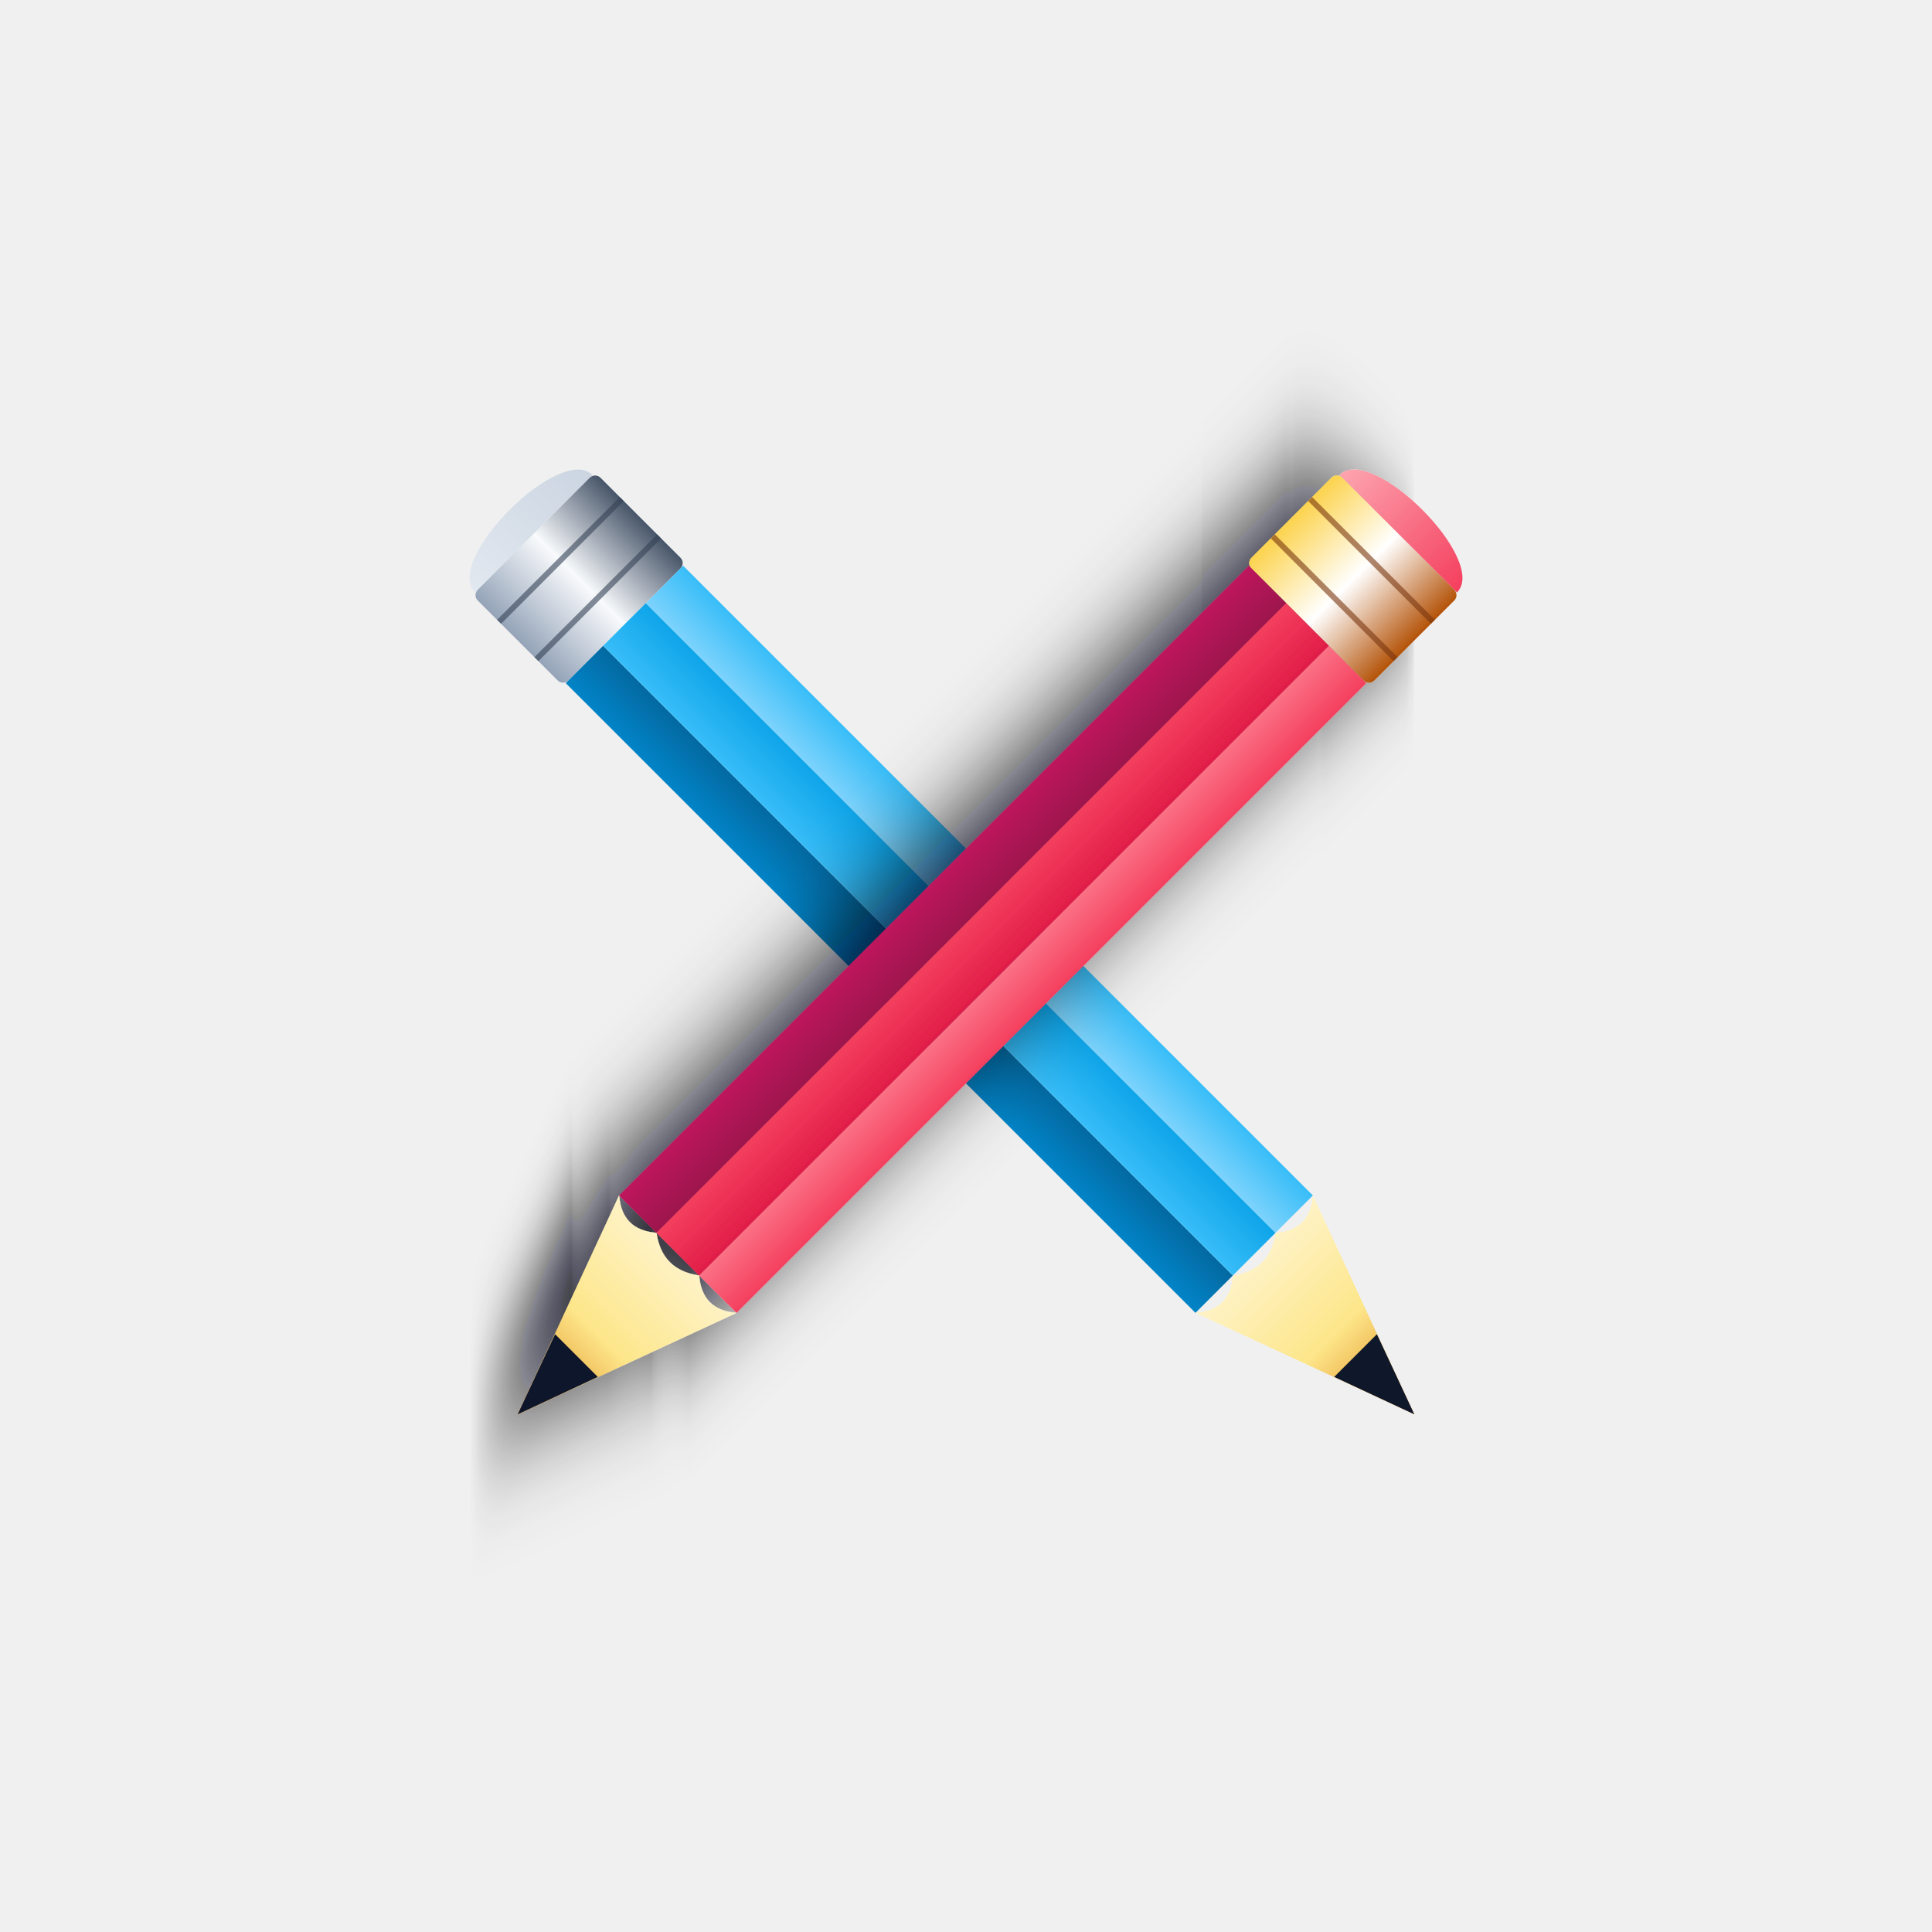
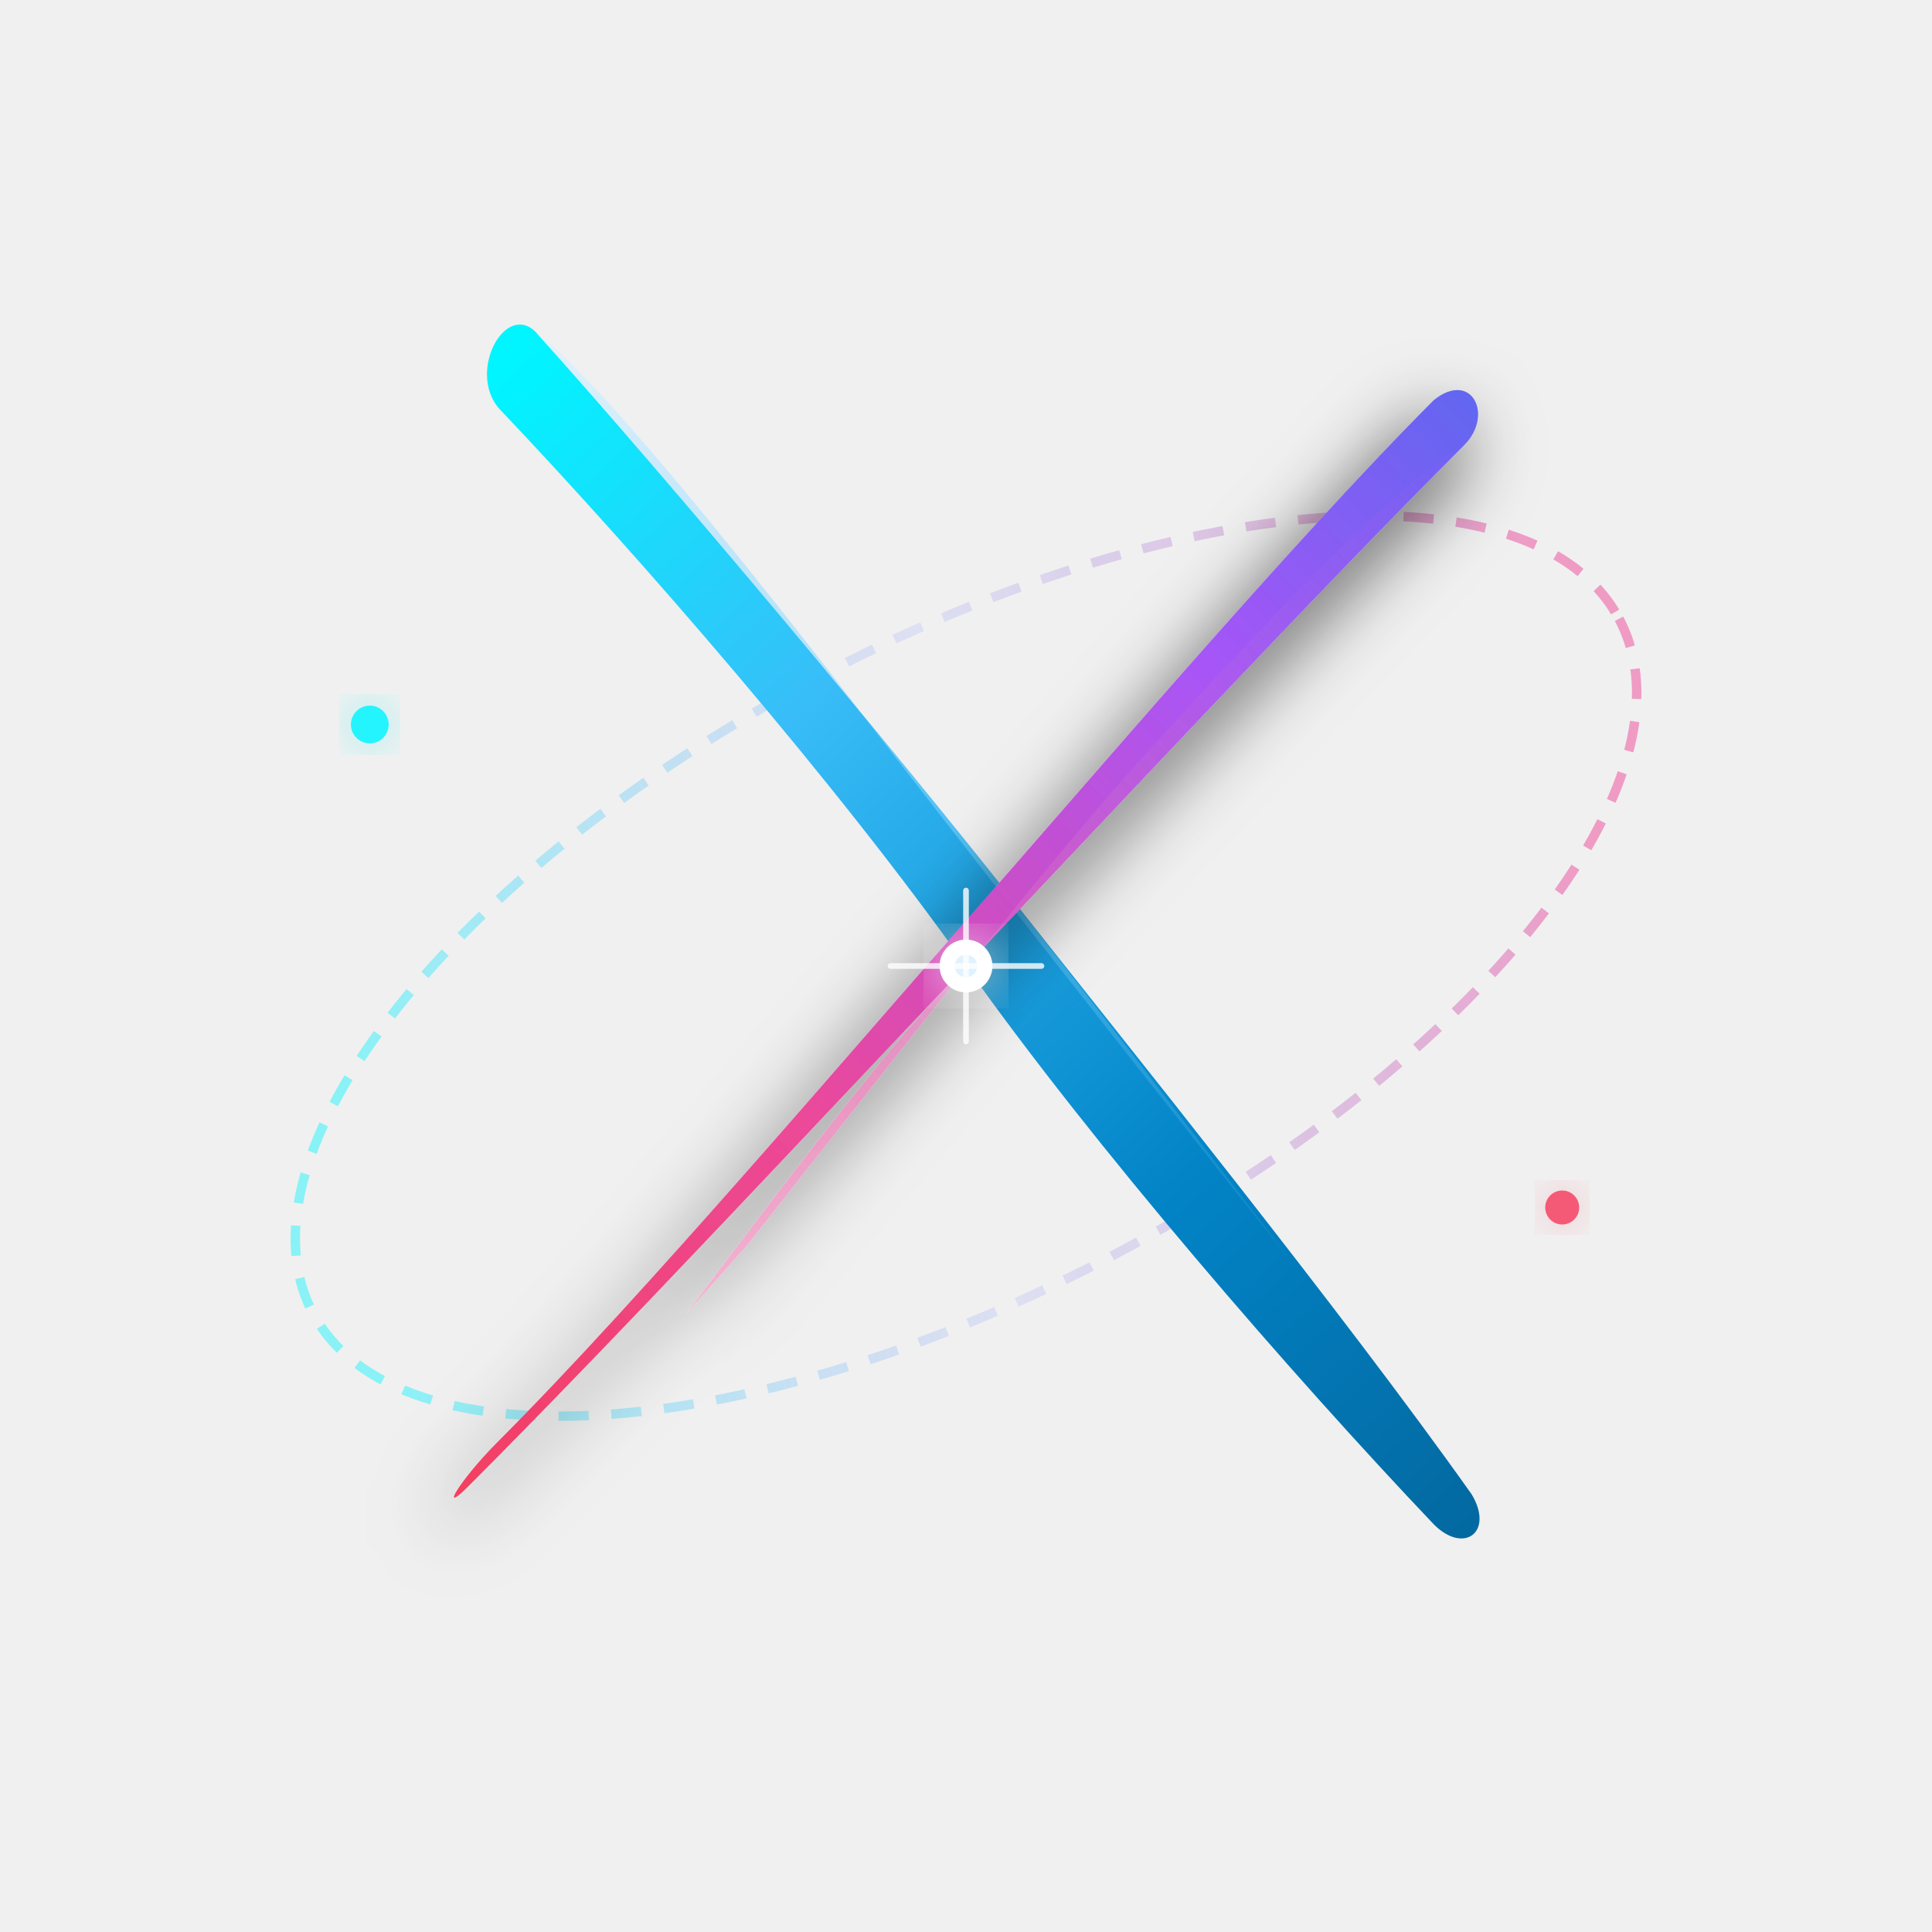
<svg xmlns="http://www.w3.org/2000/svg" viewBox="0 0 512 512" width="512" height="512" fill="none">
  <defs>
-     <linearGradient id="p1FacetDark" x1="0" y1="0" x2="1" y2="0">
-       <stop offset="0%" stop-color="#0284c7" />
+     <linearGradient id="cyanBeam" x1="120" y1="110" x2="392" y2="402" gradientUnits="userSpaceOnUse">
+       <stop offset="0%" stop-color="#00f5ff" />
+       <stop offset="30%" stop-color="#38bdf8" />
+       <stop offset="70%" stop-color="#0284c7" />
      <stop offset="100%" stop-color="#0369a1" />
    </linearGradient>
-     <linearGradient id="p1FacetCenter" x1="0" y1="0" x2="1" y2="0">
-       <stop offset="0%" stop-color="#38bdf8" />
-       <stop offset="100%" stop-color="#0ea5e9" />
+     <linearGradient id="cyanBevel" x1="120" y1="110" x2="392" y2="402" gradientUnits="userSpaceOnUse">
+       <stop offset="0%" stop-color="#e0f2fe" stop-opacity="0.9" />
+       <stop offset="40%" stop-color="#7dd3fc" stop-opacity="0.6" />
+       <stop offset="100%" stop-color="#0284c7" stop-opacity="0.1" />
    </linearGradient>
-     <linearGradient id="p1FacetLight" x1="0" y1="0" x2="1" y2="0">
-       <stop offset="0%" stop-color="#7dd3fc" />
-       <stop offset="100%" stop-color="#38bdf8" />
+     <linearGradient id="magentaBeam" x1="110" y1="392" x2="402" y2="120" gradientUnits="userSpaceOnUse">
+       <stop offset="0%" stop-color="#f43f5e" />
+       <stop offset="35%" stop-color="#ec4899" />
+       <stop offset="75%" stop-color="#a855f7" />
+       <stop offset="100%" stop-color="#6366f1" />
    </linearGradient>
-     <linearGradient id="p2FacetDark" x1="0" y1="0" x2="1" y2="0">
-       <stop offset="0%" stop-color="#be185d" />
-       <stop offset="100%" stop-color="#9d174d" />
+     <linearGradient id="magentaBevel" x1="110" y1="392" x2="402" y2="120" gradientUnits="userSpaceOnUse">
+       <stop offset="0%" stop-color="#ffe4e6" stop-opacity="0.9" />
+       <stop offset="40%" stop-color="#f472b6" stop-opacity="0.6" />
+       <stop offset="100%" stop-color="#8b5cf6" stop-opacity="0.1" />
    </linearGradient>
-     <linearGradient id="p2FacetCenter" x1="0" y1="0" x2="1" y2="0">
-       <stop offset="0%" stop-color="#f43f5e" />
-       <stop offset="100%" stop-color="#e11d48" />
+     <filter id="overpassShadow" x="-20%" y="-20%" width="150%" height="150%">
+       <feDropShadow dx="-4" dy="8" stdDeviation="10" flood-color="#020617" flood-opacity="0.75" />
+     </filter>
+     <filter id="coreGlow" x="-30%" y="-30%" width="160%" height="160%">
+       <feGaussianBlur stdDeviation="8" result="blur" />
+       <feComposite in="SourceGraphic" in2="blur" operator="over" />
+     </filter>
+     <linearGradient id="ringGrad" x1="100" y1="200" x2="412" y2="312" gradientUnits="userSpaceOnUse">
+       <stop offset="0%" stop-color="#00f5ff" stop-opacity="0.5" />
+       <stop offset="50%" stop-color="#818cf8" stop-opacity="0.2" />
+       <stop offset="100%" stop-color="#ec4899" stop-opacity="0.6" />
    </linearGradient>
-     <linearGradient id="p2FacetLight" x1="0" y1="0" x2="1" y2="0">
-       <stop offset="0%" stop-color="#fb7185" />
-       <stop offset="100%" stop-color="#f43f5e" />
-     </linearGradient>
-     <linearGradient id="cedarGrad" x1="0" y1="0" x2="0" y2="1">
-       <stop offset="0%" stop-color="#fef3c7" />
-       <stop offset="50%" stop-color="#fde68a" />
-       <stop offset="100%" stop-color="#d97706" />
-     </linearGradient>
-     <linearGradient id="brassGrad" x1="0" y1="0" x2="1" y2="0">
-       <stop offset="0%" stop-color="#fcd34d" />
-       <stop offset="50%" stop-color="#ffffff" />
-       <stop offset="100%" stop-color="#b45309" />
-     </linearGradient>
-     <linearGradient id="titaniumGrad" x1="0" y1="0" x2="1" y2="0">
-       <stop offset="0%" stop-color="#94a3b8" />
-       <stop offset="50%" stop-color="#f8fafc" />
-       <stop offset="100%" stop-color="#475569" />
-     </linearGradient>
-     <linearGradient id="eraserWhite" x1="0" y1="0" x2="1" y2="0">
-       <stop offset="0%" stop-color="#e2e8f0" />
-       <stop offset="100%" stop-color="#cbd5e1" />
-     </linearGradient>
-     <linearGradient id="eraserPink" x1="0" y1="0" x2="1" y2="0">
-       <stop offset="0%" stop-color="#fda4af" />
-       <stop offset="100%" stop-color="#f43f5e" />
-     </linearGradient>
-     <filter id="pDropShadow" x="-30%" y="-30%" width="160%" height="160%">
-       <feDropShadow dx="-6" dy="12" stdDeviation="12" flood-color="#020408" flood-opacity="0.85" />
-     </filter>
  </defs>
-   <g transform="rotate(-45 256 256)">
-     <path d="M 234 94 C 234 82, 278 82, 278 94 Z" fill="url(#eraserWhite)" />
-     <rect x="233" y="94" width="46" height="34" rx="2" fill="url(#titaniumGrad)" />
-     <line x1="233" y1="104" x2="279" y2="104" stroke="#334155" stroke-width="1.5" opacity="0.6" />
-     <line x1="233" y1="118" x2="279" y2="118" stroke="#334155" stroke-width="1.5" opacity="0.6" />
-     <rect x="234" y="128" width="14" height="236" fill="url(#p1FacetDark)" />
-     <rect x="248" y="128" width="16" height="236" fill="url(#p1FacetCenter)" />
-     <rect x="264" y="128" width="14" height="236" fill="url(#p1FacetLight)" />
-     <path d="M 234 364 Q 241 370 248 364 Q 256 370 264 364 Q 271 370 278 364 L 256 424 Z" fill="url(#cedarGrad)" />
-     <path d="M 248 402 L 256 424 L 264 402 Z" fill="#0f172a" />
+   <g opacity="0.85">
+     <ellipse cx="256" cy="256" rx="196" ry="86" transform="rotate(-28 256 256)" fill="none" stroke="url(#ringGrad)" stroke-width="2.5" stroke-dasharray="8 6" />
+     <circle cx="98" cy="192" r="5" fill="#00f5ff" filter="url(#coreGlow)" />
+     <circle cx="414" cy="320" r="4.5" fill="#f43f5e" filter="url(#coreGlow)" />
  </g>
-   <g transform="rotate(45 256 256)" filter="url(#pDropShadow)">
-     <path d="M 234 94 C 234 82, 278 82, 278 94 Z" fill="url(#eraserPink)" />
-     <rect x="233" y="94" width="46" height="34" rx="2" fill="url(#brassGrad)" />
-     <line x1="233" y1="104" x2="279" y2="104" stroke="#78350f" stroke-width="1.5" opacity="0.6" />
-     <line x1="233" y1="118" x2="279" y2="118" stroke="#78350f" stroke-width="1.5" opacity="0.6" />
-     <rect x="234" y="128" width="14" height="236" fill="url(#p2FacetDark)" />
-     <rect x="248" y="128" width="16" height="236" fill="url(#p2FacetCenter)" />
-     <rect x="264" y="128" width="14" height="236" fill="url(#p2FacetLight)" />
-     <path d="M 234 364 Q 241 370 248 364 Q 256 370 264 364 Q 271 370 278 364 L 256 424 Z" fill="url(#cedarGrad)" />
-     <path d="M 248 402 L 256 424 L 264 402 Z" fill="#0f172a" />
+   <g id="cyanWing">
+     <path d="M 132 108               C 170 148, 222 208, 256 256               C 290 304, 342 364, 380 404               C 388 412, 396 406, 390 396               C 356 348, 298 276, 268 238               C 238 200, 178 128, 142 88               C 134 80, 124 98, 132 108 Z" fill="url(#cyanBeam)" />
+     <path d="M 142 88               C 178 128, 238 200, 268 238               C 282 256, 310 292, 342 334               L 326 314               C 296 276, 252 220, 226 186               C 192 142, 156 98, 142 88 Z" fill="url(#cyanBevel)" />
+   </g>
+   <g id="magentaWing" filter="url(#overpassShadow)">
+     <path d="M 124 394               C 164 354, 218 296, 256 256               C 294 216, 348 158, 388 118               C 396 110, 390 98, 380 106               C 342 144, 286 210, 256 244               C 226 278, 170 344, 132 382               C 122 392, 116 402, 124 394 Z" fill="url(#magentaBeam)" />
+     <path d="M 388 118               C 348 158, 294 216, 256 256               C 238 274, 212 308, 182 348               L 198 330               C 228 292, 270 238, 298 206               C 334 166, 372 126, 388 118 Z" fill="url(#magentaBevel)" />
+   </g>
+   <g id="nexus">
+     <circle cx="256" cy="256" r="7" fill="#ffffff" filter="url(#coreGlow)" />
+     <circle cx="256" cy="256" r="3" fill="#e0f2fe" />
+     <line x1="236" y1="256" x2="276" y2="256" stroke="#ffffff" stroke-width="1.5" stroke-linecap="round" opacity="0.8" />
+     <line x1="256" y1="236" x2="256" y2="276" stroke="#ffffff" stroke-width="1.5" stroke-linecap="round" opacity="0.8" />
  </g>
</svg>
